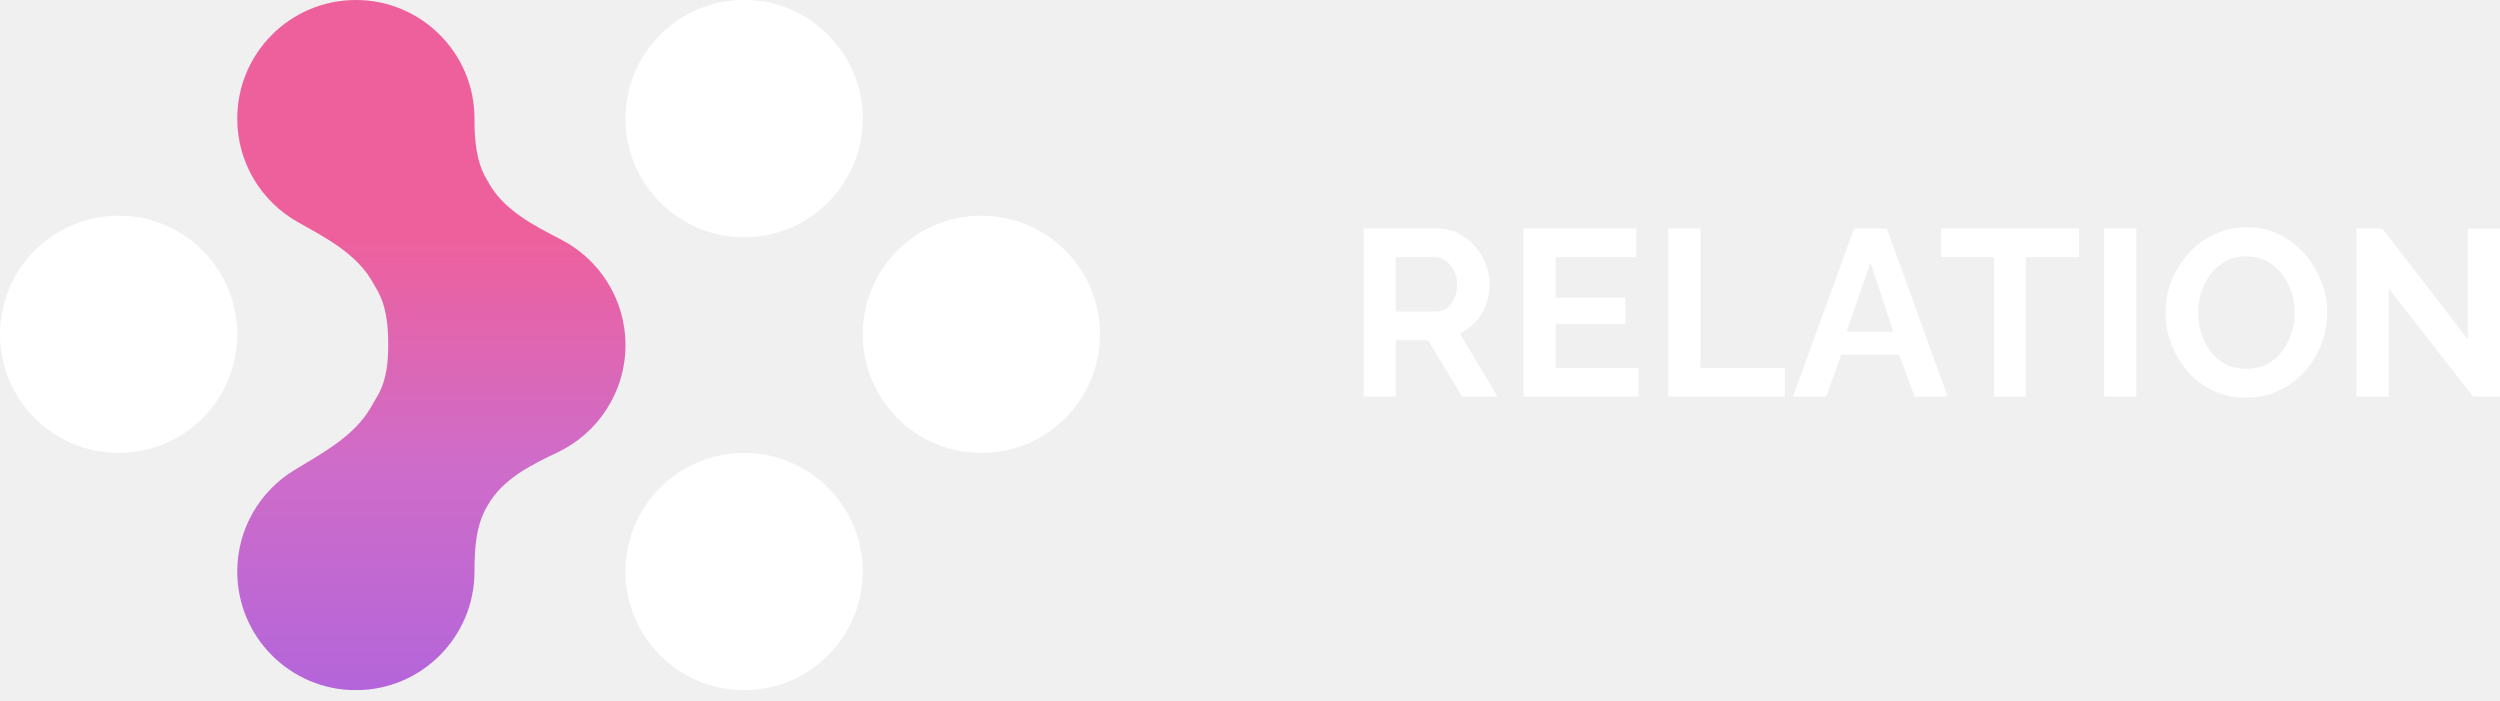
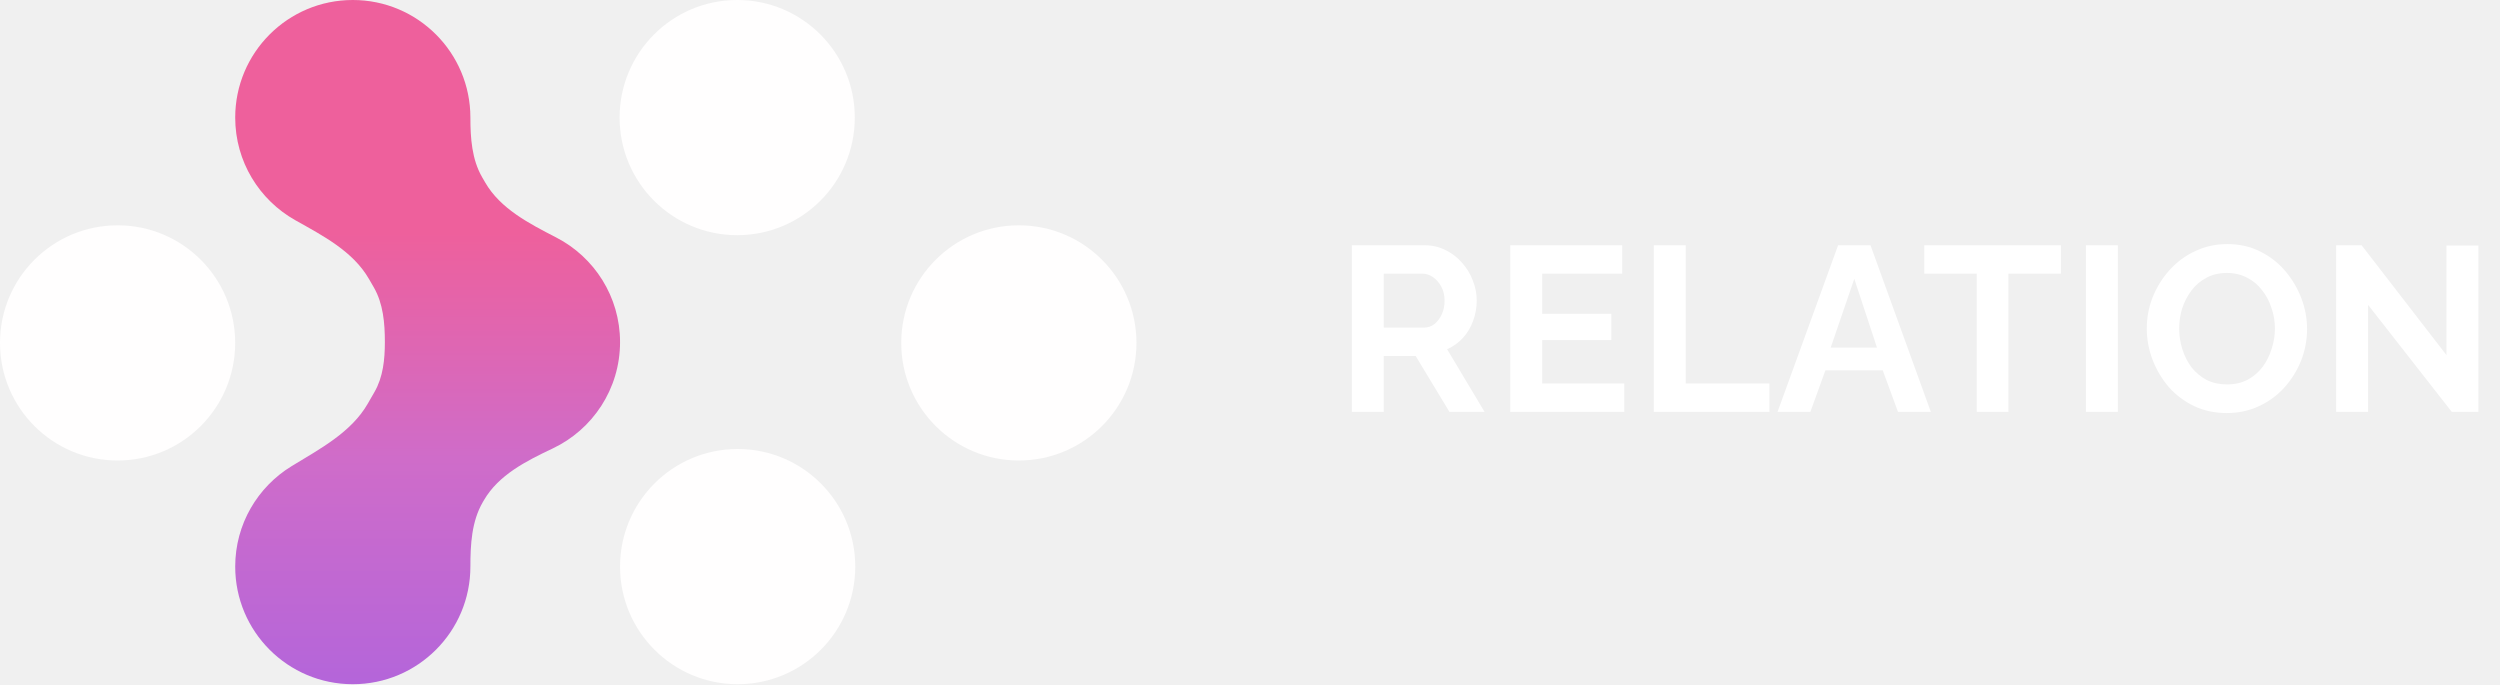
- <svg xmlns="http://www.w3.org/2000/svg" width="132" height="37" viewBox="0 0 132 37" fill="none">
-   <path d="M72 20.938V12.062H75.868C76.27 12.062 76.64 12.146 76.976 12.312C77.321 12.479 77.617 12.704 77.863 12.988C78.118 13.271 78.311 13.588 78.442 13.938C78.582 14.287 78.652 14.646 78.652 15.012C78.652 15.387 78.586 15.75 78.454 16.1C78.331 16.442 78.151 16.742 77.912 17C77.674 17.258 77.395 17.458 77.075 17.6L79.07 20.938H77.198L75.4 17.962H73.7V20.938H72ZM73.7 16.45H75.831C76.044 16.45 76.233 16.387 76.397 16.262C76.562 16.129 76.693 15.954 76.792 15.738C76.89 15.521 76.939 15.279 76.939 15.012C76.939 14.729 76.882 14.483 76.767 14.275C76.652 14.058 76.504 13.887 76.324 13.762C76.151 13.637 75.962 13.575 75.757 13.575H73.7V16.45Z" fill="white" />
-   <path d="M86.51 19.425V20.938H80.438V12.062H86.4V13.575H82.138V15.713H85.821V17.113H82.138V19.425H86.51Z" fill="white" />
-   <path d="M88.082 20.938V12.062H89.782V19.425H94.241V20.938H88.082Z" fill="white" />
-   <path d="M97.899 12.062H99.623L102.838 20.938H101.089L100.276 18.725H97.221L96.421 20.938H94.671L97.899 12.062ZM99.968 17.512L98.761 13.85L97.504 17.512H99.968Z" fill="white" />
-   <path d="M109.766 13.575H106.97V20.938H105.282V13.575H102.486V12.062H109.766V13.575Z" fill="white" />
-   <path d="M111.098 20.938V12.062H112.798V20.938H111.098Z" fill="white" />
-   <path d="M118.601 21C117.96 21 117.377 20.875 116.852 20.625C116.334 20.375 115.887 20.038 115.509 19.613C115.14 19.179 114.852 18.696 114.647 18.163C114.442 17.621 114.339 17.067 114.339 16.5C114.339 15.908 114.446 15.346 114.659 14.812C114.881 14.271 115.181 13.792 115.558 13.375C115.944 12.95 116.396 12.617 116.913 12.375C117.439 12.125 118.014 12 118.638 12C119.27 12 119.845 12.129 120.362 12.387C120.888 12.646 121.335 12.992 121.705 13.425C122.074 13.858 122.362 14.342 122.567 14.875C122.772 15.408 122.875 15.958 122.875 16.525C122.875 17.108 122.768 17.671 122.555 18.212C122.341 18.746 122.041 19.225 121.655 19.65C121.278 20.067 120.826 20.396 120.301 20.637C119.783 20.879 119.217 21 118.601 21ZM116.063 16.5C116.063 16.883 116.121 17.254 116.236 17.613C116.351 17.971 116.515 18.292 116.729 18.575C116.95 18.85 117.217 19.071 117.529 19.238C117.849 19.396 118.211 19.475 118.613 19.475C119.024 19.475 119.389 19.392 119.709 19.225C120.03 19.05 120.296 18.821 120.51 18.538C120.723 18.246 120.884 17.925 120.99 17.575C121.105 17.217 121.163 16.858 121.163 16.5C121.163 16.117 121.101 15.75 120.978 15.4C120.863 15.042 120.695 14.725 120.473 14.45C120.26 14.167 119.993 13.946 119.672 13.787C119.36 13.621 119.007 13.537 118.613 13.537C118.194 13.537 117.825 13.625 117.505 13.8C117.193 13.967 116.93 14.192 116.716 14.475C116.503 14.758 116.339 15.075 116.224 15.425C116.117 15.775 116.063 16.133 116.063 16.5Z" fill="white" />
-   <path d="M126.125 15.238V20.938H124.425V12.062H125.78L130.3 17.913V12.075H132V20.938H130.584L126.125 15.238Z" fill="white" />
-   <path fill-rule="evenodd" clip-rule="evenodd" d="M25.053 30.178C25.053 28.999 25.119 27.777 25.708 26.756L25.771 26.648C26.55 25.297 28.029 24.552 29.439 23.885C31.558 22.881 33.025 20.722 33.025 18.221C33.025 15.796 31.647 13.693 29.631 12.652C28.188 11.907 26.651 11.122 25.839 9.716L25.678 9.438C25.131 8.489 25.053 7.359 25.053 6.264C25.053 2.804 22.249 0 18.79 0C15.331 0 12.527 2.804 12.527 6.264C12.527 8.61 13.817 10.655 15.727 11.728C17.203 12.557 18.8 13.383 19.646 14.849L19.906 15.3C20.411 16.174 20.498 17.212 20.498 18.221C20.498 19.141 20.404 20.084 19.944 20.881L19.581 21.509C18.699 23.038 17.036 23.909 15.53 24.829C13.729 25.929 12.527 27.913 12.527 30.178C12.527 33.637 15.331 36.441 18.79 36.441C22.249 36.441 25.053 33.637 25.053 30.178Z" fill="url(#paint0_linear_5238_315)" />
-   <path d="M39.289 12.527C35.83 12.527 33.025 9.722 33.025 6.263C33.025 2.804 35.83 -4.24982e-07 39.289 -2.73778e-07C42.748 -1.22575e-07 45.552 2.804 45.552 6.263C45.552 9.722 42.748 12.527 39.289 12.527Z" fill="white" />
-   <path d="M39.289 36.441C35.83 36.441 33.025 33.636 33.025 30.177C33.025 26.718 35.83 23.914 39.289 23.914C42.748 23.914 45.552 26.718 45.552 30.177C45.552 33.636 42.748 36.441 39.289 36.441Z" fill="white" />
-   <path d="M51.815 23.915C48.356 23.915 45.552 21.111 45.552 17.652C45.552 14.193 48.356 11.389 51.815 11.389C55.274 11.389 58.078 14.193 58.078 17.652C58.078 21.111 55.274 23.915 51.815 23.915Z" fill="white" />
-   <path d="M6.263 23.915C2.804 23.915 -3.28499e-05 21.111 -3.26987e-05 17.652C-3.25475e-05 14.193 2.804 11.389 6.263 11.389C9.722 11.389 12.527 14.193 12.527 17.652C12.527 21.111 9.722 23.915 6.263 23.915Z" fill="white" />
+ <svg xmlns="http://www.w3.org/2000/svg" width="95" height="26" viewBox="0 0 95 26" fill="none">
+   <path d="M51.37 15.652V9.32H54.13C54.417 9.32 54.68 9.379 54.92 9.498C55.166 9.617 55.377 9.778 55.553 9.98C55.735 10.182 55.873 10.408 55.966 10.658C56.066 10.907 56.116 11.163 56.116 11.425C56.116 11.692 56.069 11.951 55.975 12.2C55.887 12.444 55.758 12.658 55.588 12.843C55.419 13.027 55.219 13.17 54.991 13.271L56.414 15.652H55.079L53.796 13.529H52.583V15.652H51.37ZM52.583 12.45H54.103C54.255 12.45 54.39 12.406 54.507 12.316C54.625 12.221 54.718 12.097 54.789 11.942C54.859 11.787 54.894 11.615 54.894 11.425C54.894 11.223 54.853 11.047 54.771 10.898C54.689 10.744 54.584 10.622 54.455 10.533C54.332 10.444 54.197 10.399 54.05 10.399H52.583V12.45Z" fill="white" />
+   <path d="M61.723 14.573V15.652H57.391V9.32H61.644V10.399H58.603V11.924H61.231V12.923H58.603V14.573H61.723Z" fill="white" />
+   <path d="M62.844 15.652V9.32H64.057V14.573H67.238V15.652H62.844Z" fill="white" />
+   <path d="M69.848 9.32H71.079L73.372 15.652H72.124L71.544 14.073H69.365L68.794 15.652H67.546L69.848 9.32ZM71.325 13.208L70.463 10.595L69.567 13.208H71.325Z" fill="white" />
+   <path d="M78.315 10.399H76.32V15.652H75.117V10.399H73.122V9.32H78.315V10.399Z" fill="white" />
+   <path d="M79.266 15.652V9.32H80.478V15.652H79.266Z" fill="white" />
+   <path d="M84.619 15.696C84.162 15.696 83.746 15.607 83.371 15.429C83.002 15.251 82.683 15.01 82.413 14.707C82.15 14.397 81.944 14.053 81.798 13.672C81.652 13.286 81.578 12.89 81.578 12.486C81.578 12.064 81.654 11.662 81.806 11.282C81.965 10.895 82.179 10.553 82.449 10.256C82.723 9.953 83.046 9.715 83.415 9.543C83.79 9.364 84.2 9.275 84.645 9.275C85.096 9.275 85.507 9.367 85.875 9.552C86.251 9.736 86.57 9.983 86.834 10.292C87.097 10.601 87.302 10.946 87.449 11.326C87.595 11.707 87.668 12.099 87.668 12.504C87.668 12.92 87.592 13.321 87.44 13.708C87.287 14.088 87.074 14.43 86.799 14.733C86.529 15.031 86.207 15.265 85.832 15.438C85.462 15.61 85.058 15.696 84.619 15.696ZM82.809 12.486C82.809 12.759 82.85 13.024 82.932 13.28C83.014 13.535 83.131 13.764 83.283 13.966C83.441 14.162 83.632 14.32 83.854 14.439C84.083 14.552 84.341 14.608 84.627 14.608C84.921 14.608 85.181 14.549 85.409 14.43C85.638 14.305 85.829 14.142 85.981 13.94C86.134 13.731 86.248 13.502 86.323 13.253C86.406 12.997 86.447 12.741 86.447 12.486C86.447 12.212 86.403 11.951 86.315 11.701C86.233 11.445 86.113 11.219 85.955 11.023C85.803 10.821 85.612 10.663 85.384 10.55C85.16 10.432 84.909 10.372 84.627 10.372C84.329 10.372 84.065 10.434 83.837 10.559C83.614 10.678 83.427 10.839 83.274 11.041C83.122 11.243 83.005 11.469 82.923 11.719C82.847 11.969 82.809 12.224 82.809 12.486Z" fill="white" />
+   <path d="M89.987 11.585V15.652H88.774V9.32H89.741L92.966 13.494V9.329H94.178V15.652H93.168L89.987 11.585Z" fill="white" />
+   <path fill-rule="evenodd" clip-rule="evenodd" d="M17.875 21.531C17.875 20.69 17.922 19.818 18.342 19.089L18.387 19.012C18.943 18.049 19.998 17.517 21.004 17.041C22.516 16.325 23.562 14.785 23.562 13C23.562 11.27 22.579 9.769 21.141 9.027C20.111 8.495 19.015 7.935 18.436 6.932L18.321 6.734C17.93 6.057 17.875 5.25 17.875 4.469C17.875 2.001 15.874 0 13.406 0C10.938 0 8.938 2.001 8.938 4.469C8.938 6.143 9.858 7.602 11.221 8.368C12.274 8.959 13.413 9.549 14.017 10.595L14.203 10.916C14.563 11.539 14.625 12.28 14.625 13C14.625 13.656 14.558 14.329 14.229 14.898L13.971 15.346C13.341 16.436 12.155 17.058 11.08 17.715C9.795 18.5 8.938 19.915 8.938 21.531C8.938 23.999 10.938 26 13.406 26C15.874 26 17.875 23.999 17.875 21.531Z" fill="url(#paint0_linear_395_12106)" />
+   <path d="M28.014 8.937C25.546 8.937 23.545 6.937 23.545 4.469C23.545 2.001 25.546 0 28.014 0C30.482 0 32.482 2.001 32.482 4.469C32.482 6.937 30.482 8.937 28.014 8.937Z" fill="#FFFEFE" />
+   <path d="M28.031 26C25.563 26 23.562 23.999 23.562 21.531C23.562 19.063 25.563 17.062 28.031 17.062C30.499 17.062 32.5 19.063 32.5 21.531C32.5 23.999 30.499 26 28.031 26Z" fill="#FFFEFE" />
+   <path d="M38.716 17.499C36.248 17.499 34.247 15.499 34.247 13.03C34.247 10.562 36.248 8.562 38.716 8.562C41.184 8.562 43.185 10.562 43.185 13.03C43.185 15.499 41.184 17.499 38.716 17.499Z" fill="#FFFEFE" />
+   <path d="M4.469 17.499C2.001 17.499 0 15.499 0 13.031C0 10.562 2.001 8.562 4.469 8.562C6.937 8.562 8.937 10.562 8.937 13.031C8.937 15.499 6.937 17.499 4.469 17.499Z" fill="#FFFEFE" />
  <defs>
-     <linearGradient id="paint0_linear_5238_315" x1="22.776" y1="36.441" x2="22.776" y2="0" gradientUnits="userSpaceOnUse">
-       <stop stop-color="#B8CBB8" />
-       <stop stop-color="#B8CBB8" />
+     <linearGradient id="paint0_linear_395_12106" x1="16.25" y1="26" x2="16.25" y2="0" gradientUnits="userSpaceOnUse">
      <stop stop-color="#B465DA" />
      <stop offset="0.33" stop-color="#CF6CC9" />
      <stop offset="0.66" stop-color="#EE609C" />
      <stop offset="1" stop-color="#EE609C" />
    </linearGradient>
  </defs>
</svg>
